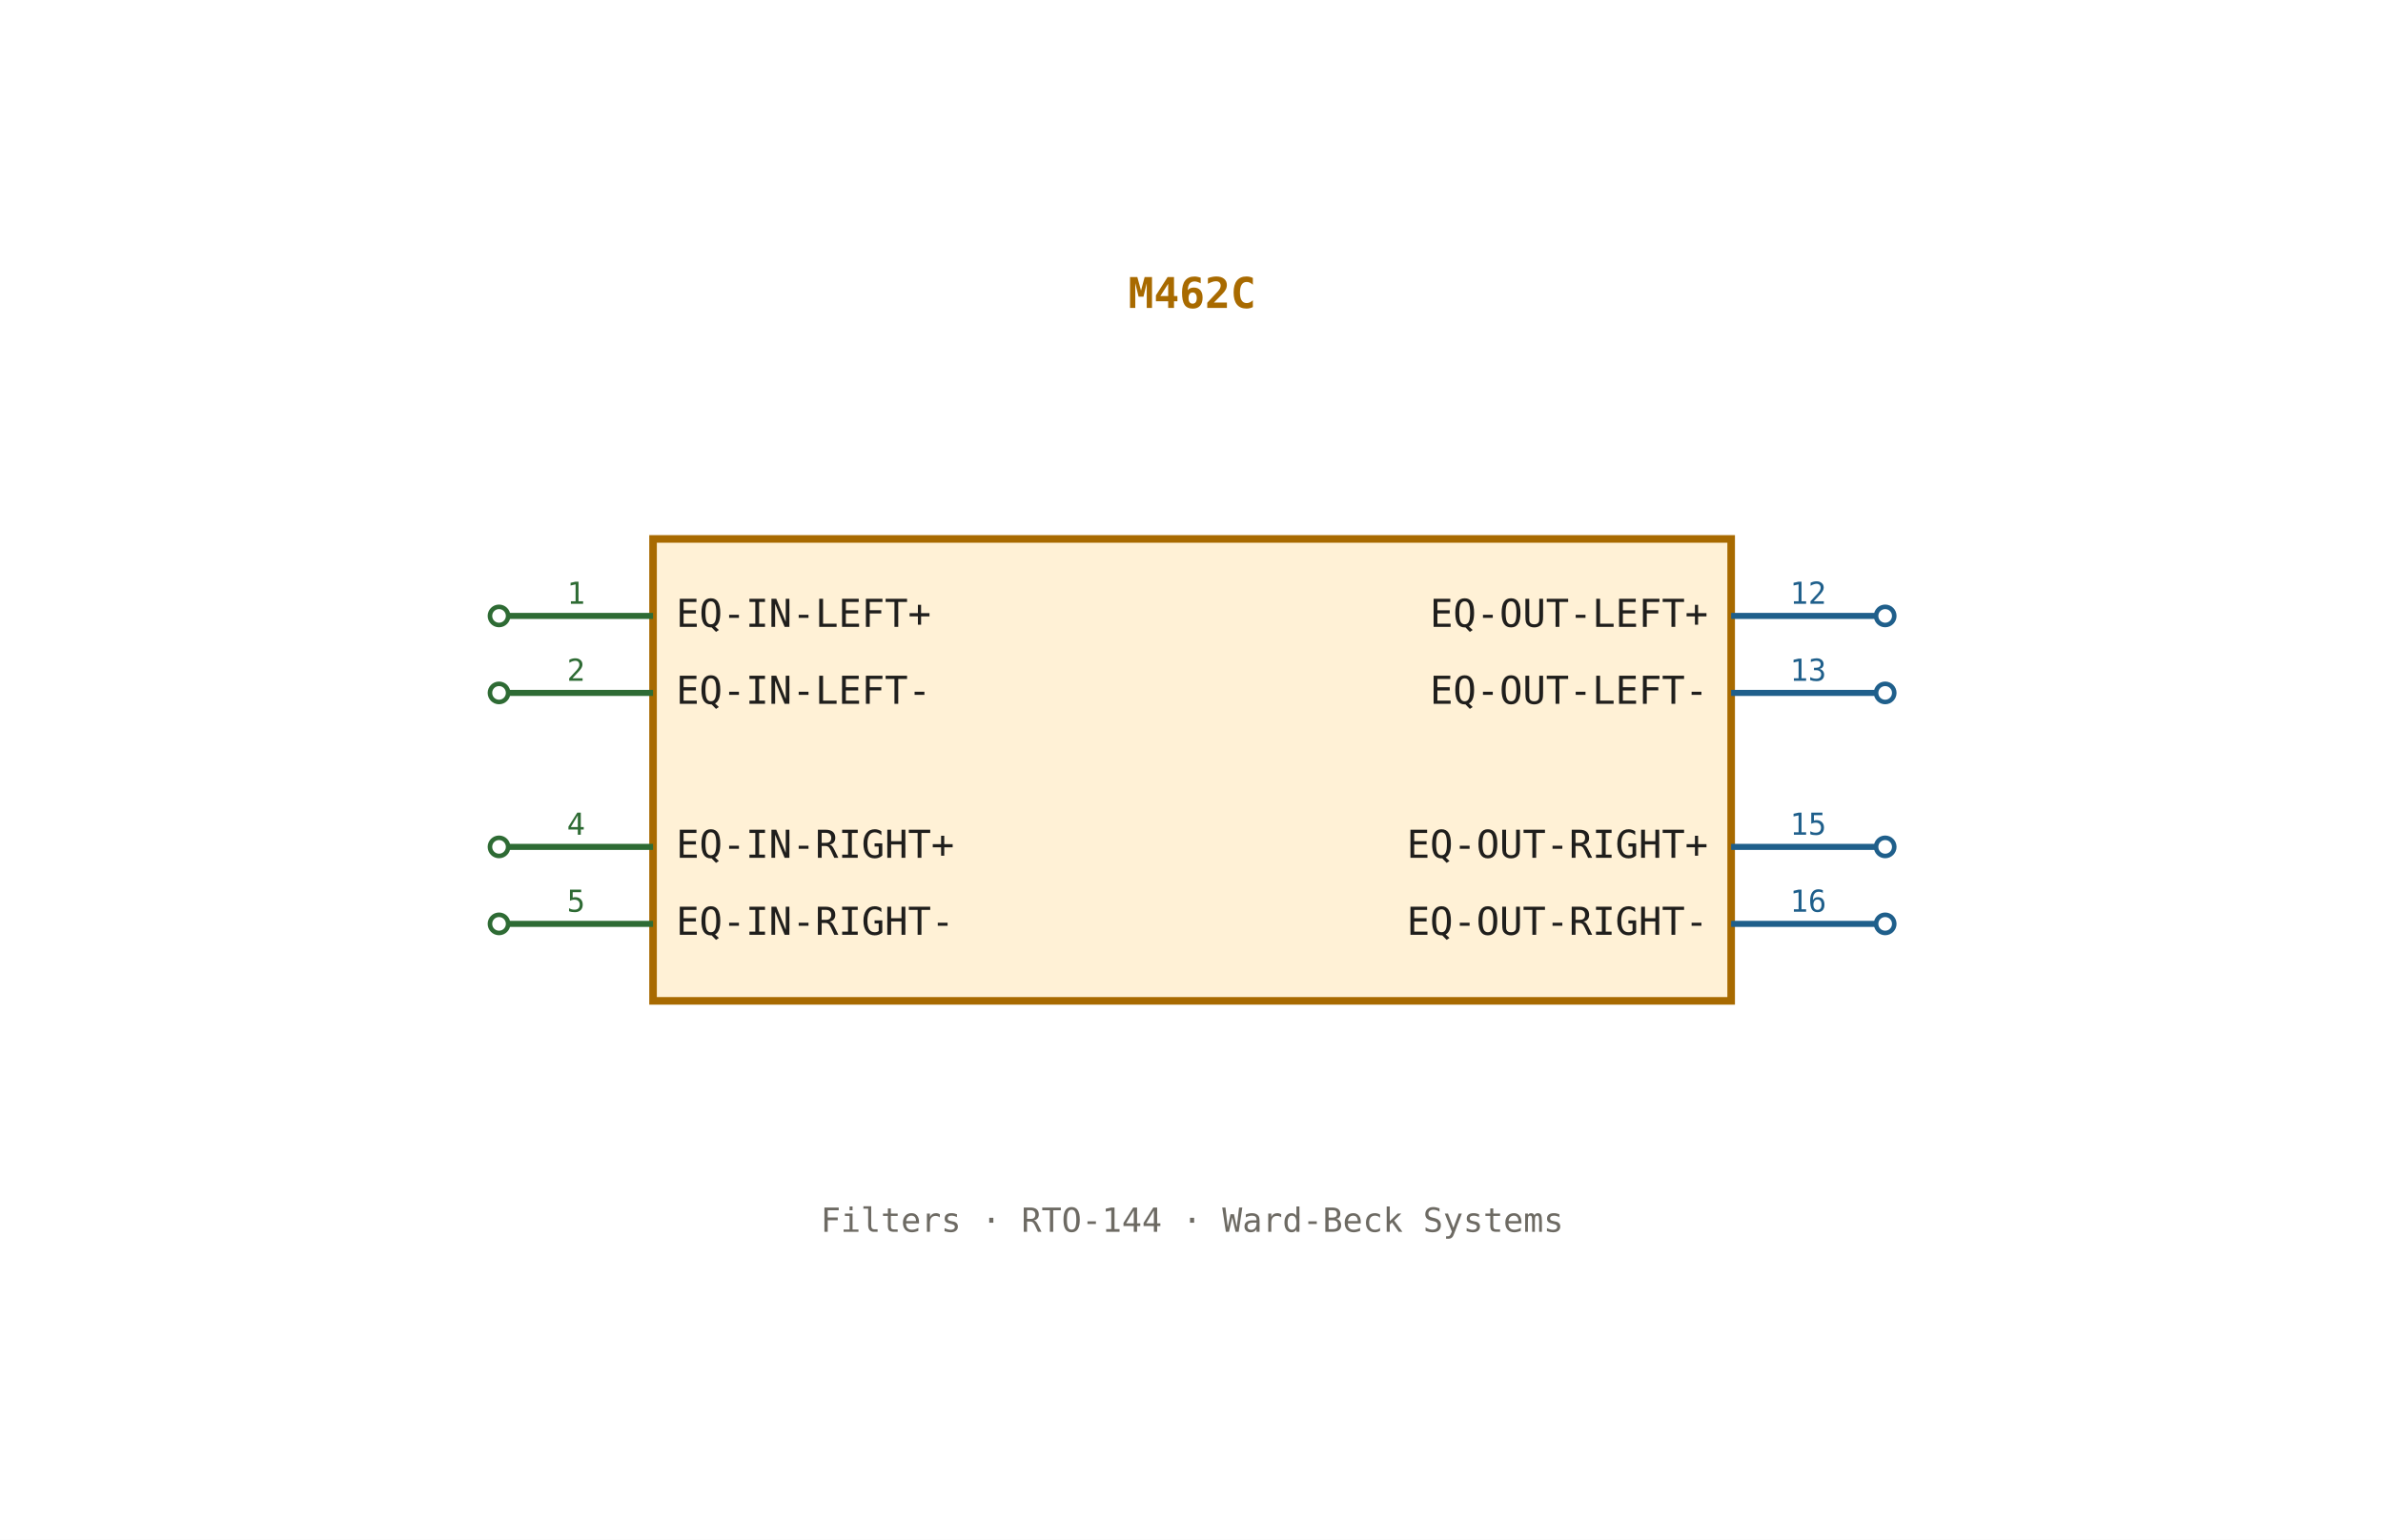
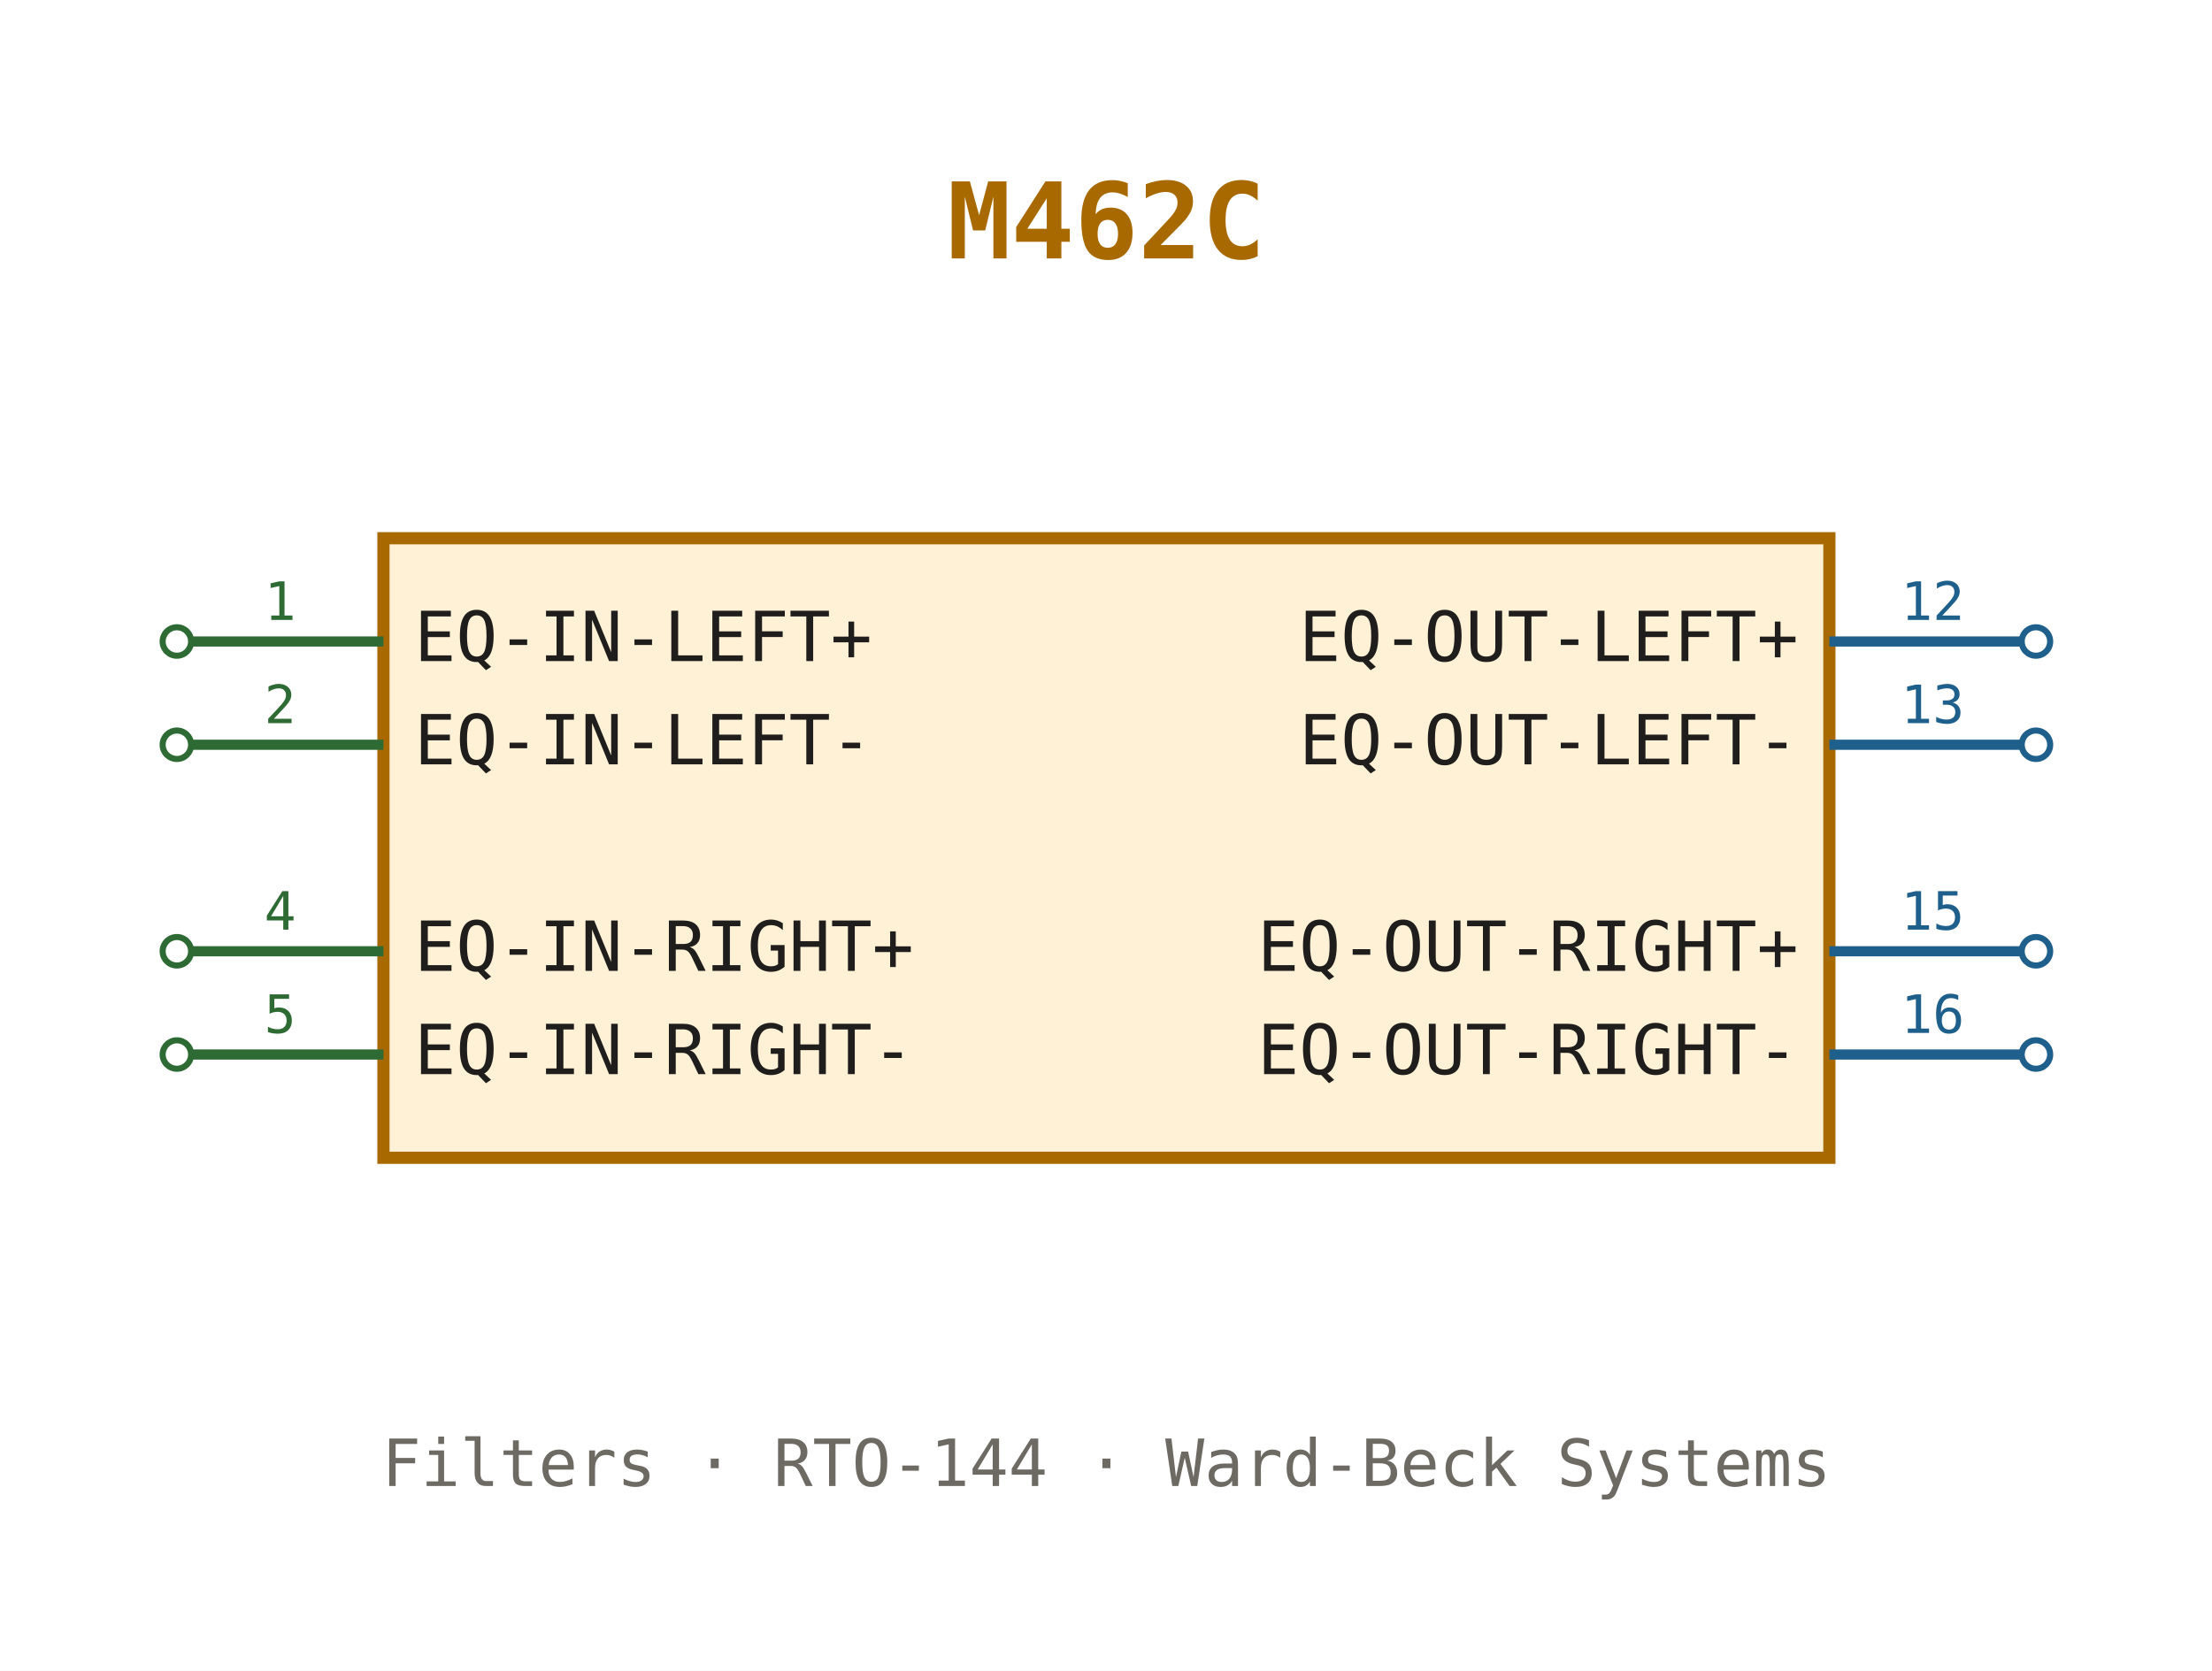
- <svg xmlns="http://www.w3.org/2000/svg" viewBox="0 0 786 508" font-family="Overpass Mono, ui-monospace, monospace">
+ <svg xmlns="http://www.w3.org/2000/svg" viewBox="0 0 544 411" font-family="Overpass Mono, Consolas, ui-monospace, monospace">
  <rect width="100%" height="100%" fill="#ffffff" />
-   <rect x="215.4" y="177.8" width="355.6" height="152.4" fill="#FFF1D6" stroke="#A86A00" stroke-width="2.5" />
-   <line x1="164.6" y1="203.2" x2="215.4" y2="203.2" stroke="#2E6B34" stroke-width="2" />
-   <circle cx="164.6" cy="203.2" r="3" fill="#fff" stroke="#2E6B34" stroke-width="1.5" />
-   <text x="223.0" y="203.2" font-size="12.7" dominant-baseline="middle" text-anchor="start" fill="#1f1e1c">EQ-IN-LEFT+</text>
-   <text x="190.0" y="199.2" font-size="10" text-anchor="middle" fill="#2E6B34">1</text>
-   <line x1="164.6" y1="228.6" x2="215.4" y2="228.6" stroke="#2E6B34" stroke-width="2" />
-   <circle cx="164.6" cy="228.6" r="3" fill="#fff" stroke="#2E6B34" stroke-width="1.5" />
-   <text x="223.0" y="228.6" font-size="12.7" dominant-baseline="middle" text-anchor="start" fill="#1f1e1c">EQ-IN-LEFT-</text>
-   <text x="190.0" y="224.6" font-size="10" text-anchor="middle" fill="#2E6B34">2</text>
-   <line x1="164.6" y1="279.4" x2="215.4" y2="279.4" stroke="#2E6B34" stroke-width="2" />
-   <circle cx="164.6" cy="279.4" r="3" fill="#fff" stroke="#2E6B34" stroke-width="1.5" />
-   <text x="223.0" y="279.4" font-size="12.7" dominant-baseline="middle" text-anchor="start" fill="#1f1e1c">EQ-IN-RIGHT+</text>
-   <text x="190.0" y="275.4" font-size="10" text-anchor="middle" fill="#2E6B34">4</text>
-   <line x1="164.6" y1="304.8" x2="215.4" y2="304.8" stroke="#2E6B34" stroke-width="2" />
-   <circle cx="164.6" cy="304.8" r="3" fill="#fff" stroke="#2E6B34" stroke-width="1.5" />
-   <text x="223.0" y="304.8" font-size="12.7" dominant-baseline="middle" text-anchor="start" fill="#1f1e1c">EQ-IN-RIGHT-</text>
-   <text x="190.0" y="300.8" font-size="10" text-anchor="middle" fill="#2E6B34">5</text>
-   <line x1="621.8" y1="203.2" x2="571.0" y2="203.2" stroke="#1F5F8B" stroke-width="2" />
-   <circle cx="621.8" cy="203.2" r="3" fill="#fff" stroke="#1F5F8B" stroke-width="1.5" />
-   <text x="563.4" y="203.2" font-size="12.7" dominant-baseline="middle" text-anchor="end" fill="#1f1e1c">EQ-OUT-LEFT+</text>
-   <text x="596.4" y="199.2" font-size="10" text-anchor="middle" fill="#1F5F8B">12</text>
-   <line x1="621.8" y1="228.6" x2="571.0" y2="228.6" stroke="#1F5F8B" stroke-width="2" />
-   <circle cx="621.8" cy="228.6" r="3" fill="#fff" stroke="#1F5F8B" stroke-width="1.5" />
-   <text x="563.4" y="228.6" font-size="12.7" dominant-baseline="middle" text-anchor="end" fill="#1f1e1c">EQ-OUT-LEFT-</text>
-   <text x="596.4" y="224.6" font-size="10" text-anchor="middle" fill="#1F5F8B">13</text>
-   <line x1="621.8" y1="279.4" x2="571.0" y2="279.4" stroke="#1F5F8B" stroke-width="2" />
-   <circle cx="621.8" cy="279.4" r="3" fill="#fff" stroke="#1F5F8B" stroke-width="1.5" />
-   <text x="563.4" y="279.4" font-size="12.7" dominant-baseline="middle" text-anchor="end" fill="#1f1e1c">EQ-OUT-RIGHT+</text>
-   <text x="596.4" y="275.4" font-size="10" text-anchor="middle" fill="#1F5F8B">15</text>
-   <line x1="621.8" y1="304.8" x2="571.0" y2="304.8" stroke="#1F5F8B" stroke-width="2" />
-   <circle cx="621.8" cy="304.8" r="3" fill="#fff" stroke="#1F5F8B" stroke-width="1.5" />
-   <text x="563.4" y="304.8" font-size="12.7" dominant-baseline="middle" text-anchor="end" fill="#1f1e1c">EQ-OUT-RIGHT-</text>
-   <text x="596.4" y="300.8" font-size="10" text-anchor="middle" fill="#1F5F8B">16</text>
-   <text x="393.2" y="101.6" font-size="14" font-weight="700" text-anchor="middle" fill="#A86A00">M462C</text>
-   <text x="393.2" y="406.4" font-size="11" text-anchor="middle" fill="#6d6a63">Filters · RTO-144 · Ward-Beck Systems</text>
+   <rect x="94.3" y="132.4" width="355.6" height="152.4" fill="#FFF1D6" stroke="#A86A00" stroke-width="3.00" />
+   <line x1="43.5" y1="157.8" x2="94.3" y2="157.8" stroke="#2E6B34" stroke-width="2.50" />
+   <circle cx="43.5" cy="157.8" r="3.5" fill="#ffffff" stroke="#2E6B34" stroke-width="1.50" />
+   <text x="101.9" y="157.8" font-size="17.0" dominant-baseline="middle" text-anchor="start" fill="#1F1E1C">EQ-IN-LEFT+</text>
+   <text x="68.9" y="148.8" font-size="13.0" dominant-baseline="middle" text-anchor="middle" fill="#2E6B34">1</text>
+   <line x1="43.5" y1="183.2" x2="94.3" y2="183.2" stroke="#2E6B34" stroke-width="2.50" />
+   <circle cx="43.5" cy="183.2" r="3.5" fill="#ffffff" stroke="#2E6B34" stroke-width="1.50" />
+   <text x="101.9" y="183.2" font-size="17.0" dominant-baseline="middle" text-anchor="start" fill="#1F1E1C">EQ-IN-LEFT-</text>
+   <text x="68.9" y="174.2" font-size="13.0" dominant-baseline="middle" text-anchor="middle" fill="#2E6B34">2</text>
+   <line x1="43.5" y1="234.0" x2="94.3" y2="234.0" stroke="#2E6B34" stroke-width="2.50" />
+   <circle cx="43.5" cy="234.0" r="3.5" fill="#ffffff" stroke="#2E6B34" stroke-width="1.50" />
+   <text x="101.9" y="234.0" font-size="17.0" dominant-baseline="middle" text-anchor="start" fill="#1F1E1C">EQ-IN-RIGHT+</text>
+   <text x="68.9" y="225.0" font-size="13.0" dominant-baseline="middle" text-anchor="middle" fill="#2E6B34">4</text>
+   <line x1="43.5" y1="259.4" x2="94.3" y2="259.4" stroke="#2E6B34" stroke-width="2.50" />
+   <circle cx="43.5" cy="259.4" r="3.5" fill="#ffffff" stroke="#2E6B34" stroke-width="1.50" />
+   <text x="101.9" y="259.4" font-size="17.0" dominant-baseline="middle" text-anchor="start" fill="#1F1E1C">EQ-IN-RIGHT-</text>
+   <text x="68.9" y="250.4" font-size="13.0" dominant-baseline="middle" text-anchor="middle" fill="#2E6B34">5</text>
+   <line x1="500.7" y1="157.8" x2="449.9" y2="157.8" stroke="#1F5F8B" stroke-width="2.50" />
+   <circle cx="500.7" cy="157.8" r="3.5" fill="#ffffff" stroke="#1F5F8B" stroke-width="1.50" />
+   <text x="442.3" y="157.8" font-size="17.0" dominant-baseline="middle" text-anchor="end" fill="#1F1E1C">EQ-OUT-LEFT+</text>
+   <text x="475.3" y="148.8" font-size="13.0" dominant-baseline="middle" text-anchor="middle" fill="#1F5F8B">12</text>
+   <line x1="500.7" y1="183.2" x2="449.9" y2="183.2" stroke="#1F5F8B" stroke-width="2.50" />
+   <circle cx="500.7" cy="183.2" r="3.5" fill="#ffffff" stroke="#1F5F8B" stroke-width="1.50" />
+   <text x="442.3" y="183.2" font-size="17.0" dominant-baseline="middle" text-anchor="end" fill="#1F1E1C">EQ-OUT-LEFT-</text>
+   <text x="475.3" y="174.2" font-size="13.0" dominant-baseline="middle" text-anchor="middle" fill="#1F5F8B">13</text>
+   <line x1="500.7" y1="234.0" x2="449.9" y2="234.0" stroke="#1F5F8B" stroke-width="2.50" />
+   <circle cx="500.7" cy="234.0" r="3.5" fill="#ffffff" stroke="#1F5F8B" stroke-width="1.50" />
+   <text x="442.3" y="234.0" font-size="17.0" dominant-baseline="middle" text-anchor="end" fill="#1F1E1C">EQ-OUT-RIGHT+</text>
+   <text x="475.3" y="225.0" font-size="13.0" dominant-baseline="middle" text-anchor="middle" fill="#1F5F8B">15</text>
+   <line x1="500.7" y1="259.4" x2="449.9" y2="259.4" stroke="#1F5F8B" stroke-width="2.50" />
+   <circle cx="500.7" cy="259.4" r="3.5" fill="#ffffff" stroke="#1F5F8B" stroke-width="1.50" />
+   <text x="442.3" y="259.4" font-size="17.0" dominant-baseline="middle" text-anchor="end" fill="#1F1E1C">EQ-OUT-RIGHT-</text>
+   <text x="475.3" y="250.4" font-size="13.0" dominant-baseline="middle" text-anchor="middle" fill="#1F5F8B">16</text>
+   <text x="272.1" y="56.2" font-size="26.0" dominant-baseline="middle" text-anchor="middle" fill="#A86A00" font-weight="700">M462C</text>
+   <text x="272.1" y="361.0" font-size="16.0" dominant-baseline="middle" text-anchor="middle" fill="#6D6A63">Filters · RTO-144 · Ward-Beck Systems</text>
</svg>
